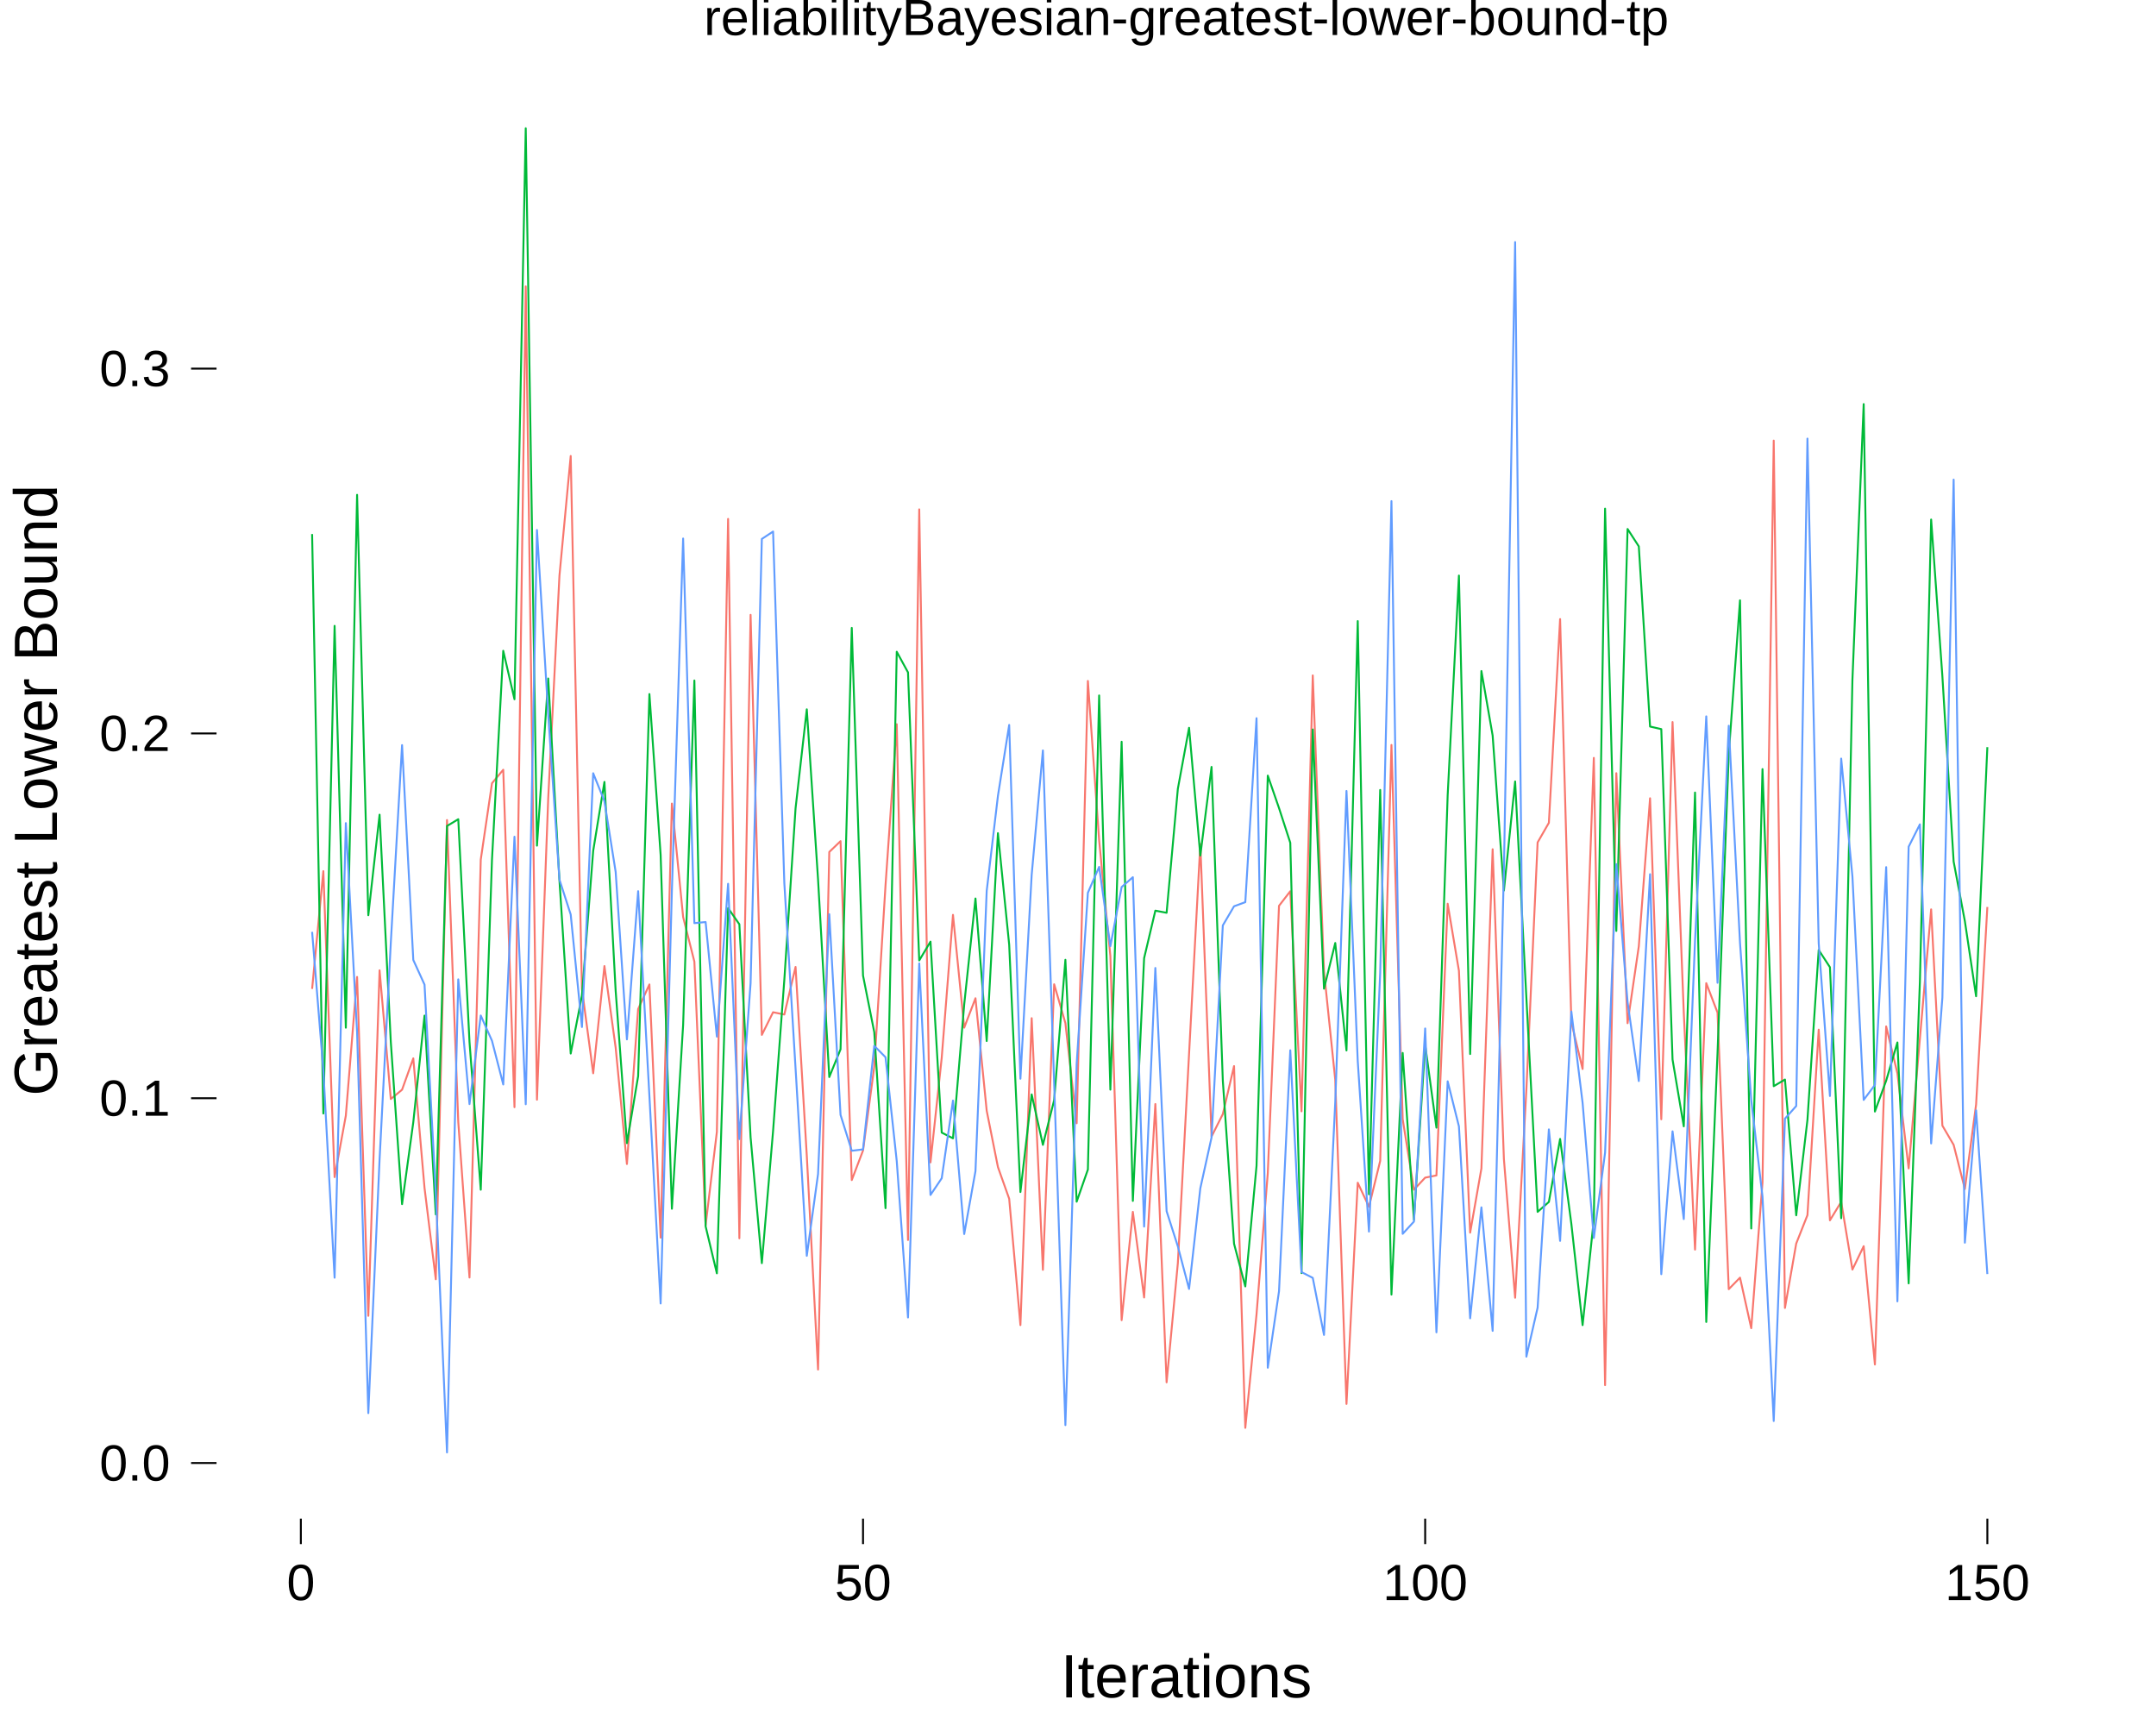
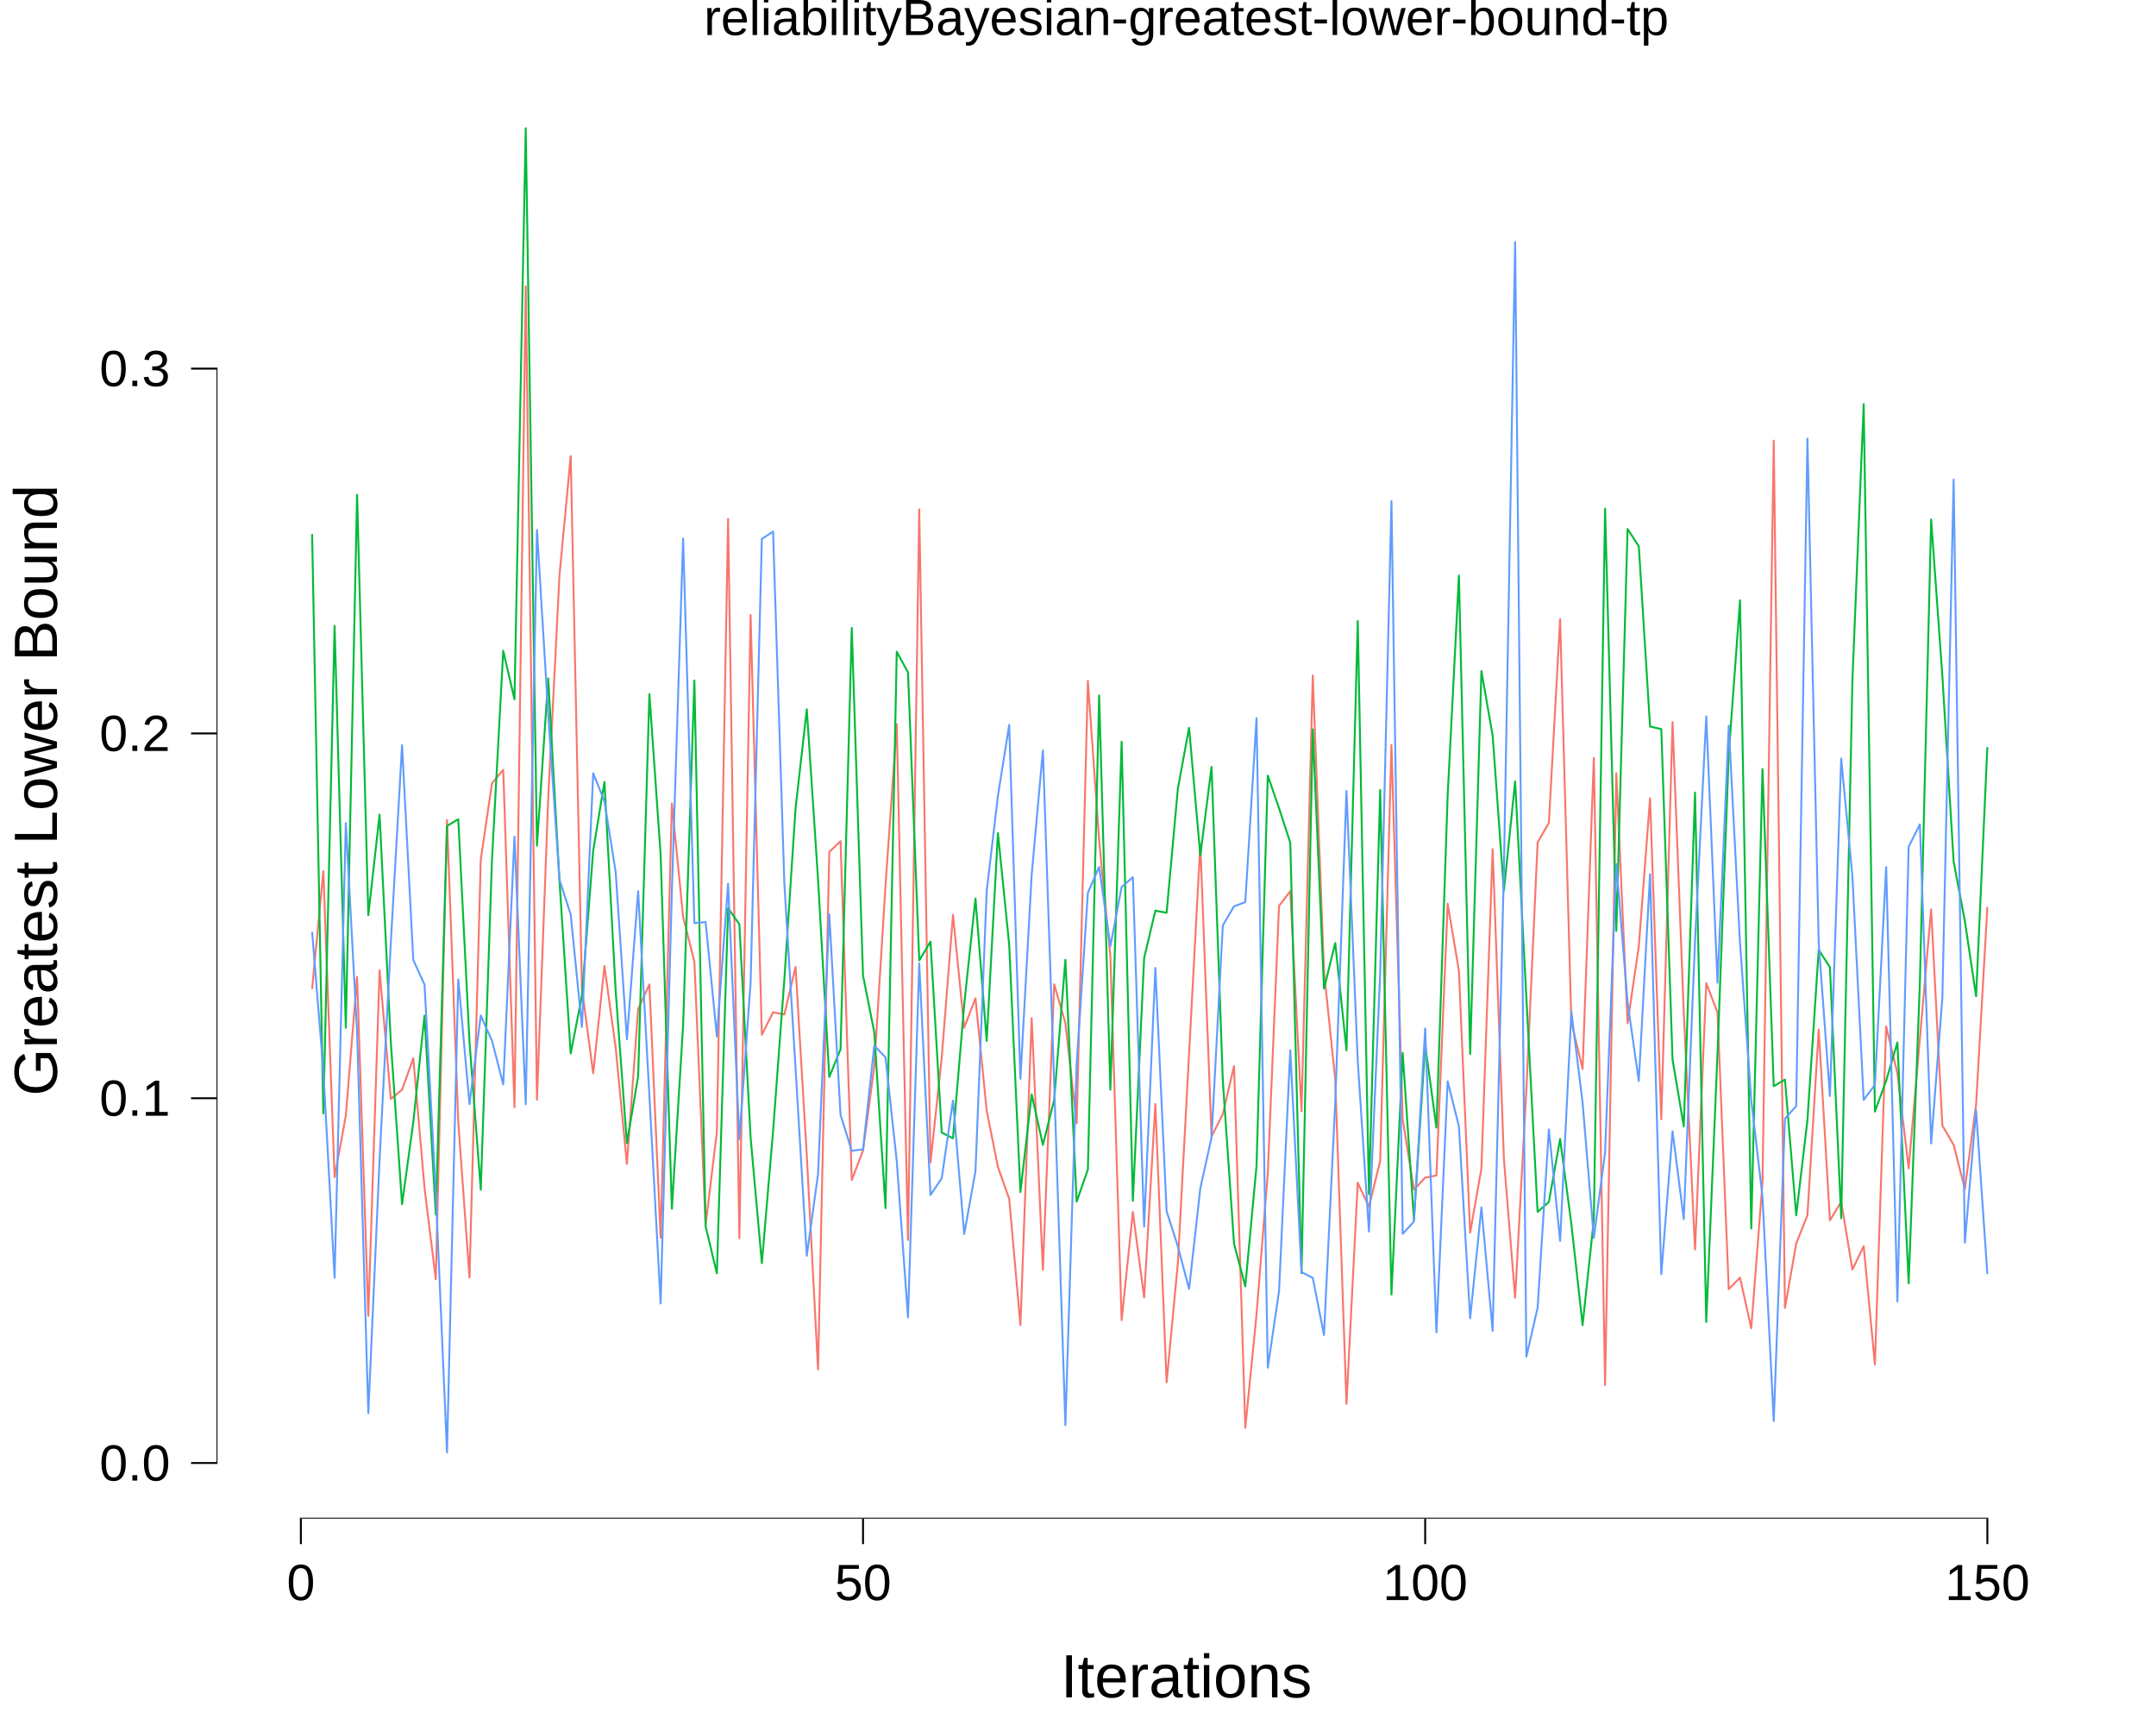
<svg xmlns="http://www.w3.org/2000/svg" viewBox="0 0 720.00 576.00">
  <defs>
    <style type="text/css">
    line, polyline, polygon, path, rect, circle {
      fill: none;
      stroke: #000000;
      stroke-linecap: round;
      stroke-linejoin: round;
      stroke-miterlimit: 10.00;
    }
  </style>
  </defs>
  <rect width="100%" height="100%" style="stroke: none; fill: #FFFFFF;" />
  <rect x="0.00" y="0.00" width="720.00" height="576.00" style="stroke-width: 10.67; stroke: none;" />
  <defs>
    <clipPath id="cpNzIuMzF8NzIwLjAwfDUwNy4xMHwyMC43MQ==">
      <rect x="72.31" y="20.71" width="647.69" height="486.38" />
    </clipPath>
  </defs>
  <rect x="72.31" y="20.71" width="647.69" height="486.38" style="stroke-width: 10.67; stroke: none;" clip-path="url(#cpNzIuMzF8NzIwLjAwfDUwNy4xMHwyMC43MQ==)" />
  <polyline points="104.23,330.21 107.98,290.88 111.74,393.05 115.49,372.54 119.25,326.21 123.00,439.37 126.76,324.00 130.51,366.97 134.27,363.87 138.02,353.40 141.77,396.66 145.53,427.16 149.28,273.82 153.04,374.65 156.79,426.58 160.55,287.05 164.30,261.54 168.06,257.03 171.81,369.70 175.57,95.62 179.32,367.21 183.08,266.51 186.83,192.24 190.59,152.26 194.34,330.20 198.10,358.38 201.85,322.58 205.60,349.82 209.36,388.68 213.11,336.93 216.87,328.72 220.62,413.26 224.38,268.32 228.13,306.18 231.89,321.11 235.64,409.12 239.40,377.95 243.15,173.27 246.91,413.48 250.66,205.30 254.42,345.56 258.17,338.00 261.93,338.76 265.68,322.87 269.43,385.90 273.19,457.31 276.94,284.48 280.70,280.87 284.45,394.04 288.21,384.16 291.96,356.20 295.72,295.65 299.47,241.82 303.23,414.05 306.98,170.08 310.74,388.14 314.49,353.18 318.25,305.48 322.00,343.15 325.76,333.33 329.51,370.88 333.26,389.69 337.02,400.28 340.77,442.47 344.53,339.98 348.28,424.01 352.04,328.66 355.79,341.63 359.55,375.07 363.30,227.38 367.06,280.62 370.81,319.24 374.57,440.82 378.32,404.66 382.08,433.25 385.83,368.65 389.59,461.58 393.34,421.84 397.09,351.90 400.85,281.81 404.60,379.50 408.36,372.01 412.11,355.98 415.87,476.78 419.62,438.89 423.38,391.68 427.13,302.46 430.89,297.60 434.64,371.09 438.40,225.53 442.15,324.33 445.91,360.55 449.66,468.79 453.42,394.93 457.17,402.97 460.92,387.63 464.68,248.75 468.43,373.71 472.19,397.25 475.94,393.23 479.70,392.49 483.45,301.77 487.21,324.15 490.96,411.60 494.72,390.16 498.47,283.57 502.23,387.02 505.98,433.33 509.74,363.80 513.49,281.29 517.25,274.75 521.00,206.72 524.76,341.34 528.51,356.95 532.26,253.07 536.02,462.52 539.77,258.18 543.53,341.66 547.28,316.00 551.04,266.55 554.79,373.74 558.55,241.10 562.30,338.15 566.06,417.26 569.81,328.29 573.57,338.11 577.32,430.47 581.08,426.62 584.83,443.50 588.59,394.80 592.34,147.12 596.09,436.74 599.85,415.24 603.60,405.75 607.36,343.81 611.11,407.48 614.87,401.31 618.62,423.92 622.38,416.12 626.13,455.62 629.89,342.74 633.64,358.39 637.40,390.14 641.15,346.84 644.91,303.65 648.66,375.85 652.42,382.28 656.17,397.02 659.92,368.79 663.68,302.85 " style="stroke-width: 0.64; stroke: #F8766D; stroke-linecap: butt;" clip-path="url(#cpNzIuMzF8NzIwLjAwfDUwNy4xMHwyMC43MQ==)" />
  <polyline points="104.23,178.33 107.98,371.81 111.74,208.98 115.49,343.16 119.25,165.23 123.00,305.61 126.76,272.03 130.51,347.93 134.27,402.08 138.02,374.73 141.77,339.12 145.53,405.51 149.28,275.81 153.04,273.55 156.79,347.91 160.55,397.26 164.30,287.05 168.06,217.31 171.81,233.49 175.57,42.82 179.32,282.37 183.08,226.55 186.83,293.94 190.59,351.79 194.34,332.44 198.10,284.08 201.85,261.09 205.60,330.84 209.36,381.72 213.11,359.32 216.87,231.76 220.62,285.47 224.38,403.62 228.13,342.28 231.89,227.23 235.64,409.49 239.40,425.18 243.15,303.23 246.91,308.63 250.66,379.77 254.42,421.78 258.17,377.67 261.93,327.15 265.68,269.90 269.43,236.85 273.19,293.68 276.94,359.64 280.70,350.37 284.45,209.67 288.21,325.76 291.96,344.66 295.72,403.43 299.47,217.63 303.23,224.52 306.98,320.70 310.74,314.42 314.49,378.19 318.25,380.10 322.00,335.40 325.76,300.02 329.51,347.61 333.26,278.20 337.02,315.45 340.77,398.03 344.53,365.44 348.28,382.28 352.04,367.34 355.79,320.49 359.55,401.26 363.30,390.53 367.06,232.22 370.81,363.84 374.57,247.68 378.32,401.00 382.08,319.94 385.83,304.08 389.59,304.79 393.34,263.42 397.09,243.02 400.85,285.67 404.60,256.08 408.36,360.81 412.11,415.30 415.87,429.55 419.62,389.30 423.38,258.99 427.13,269.83 430.89,281.41 434.64,425.11 438.40,243.58 442.15,330.13 445.91,314.88 449.66,350.76 453.42,207.39 457.17,398.78 460.92,263.77 464.68,432.27 468.43,351.59 472.19,407.27 475.94,348.90 479.70,376.54 483.45,265.58 487.21,192.19 490.96,351.95 494.72,224.07 498.47,245.60 502.23,297.36 505.98,260.94 509.74,333.24 513.49,404.66 517.25,401.34 521.00,380.31 524.76,408.69 528.51,442.48 532.26,407.29 536.02,169.84 539.77,310.85 543.53,176.64 547.28,182.44 551.04,242.60 554.79,243.46 558.55,353.81 562.30,376.10 566.06,264.64 569.81,441.42 573.57,351.65 577.32,251.78 581.08,200.45 584.83,410.21 588.59,256.81 592.34,362.69 596.09,360.47 599.85,405.81 603.60,373.94 607.36,317.21 611.11,322.97 614.87,406.78 618.62,227.03 622.38,134.93 626.13,371.16 629.89,360.84 633.64,348.09 637.40,428.54 641.15,327.90 644.91,173.48 648.66,225.80 652.42,287.69 656.17,307.59 659.92,332.66 663.68,249.48 " style="stroke-width: 0.64; stroke: #00BA38; stroke-linecap: butt;" clip-path="url(#cpNzIuMzF8NzIwLjAwfDUwNy4xMHwyMC43MQ==)" />
  <polyline points="104.23,311.16 107.98,357.41 111.74,426.64 115.49,274.85 119.25,344.66 123.00,471.86 126.76,387.13 130.51,314.79 134.27,248.80 138.02,320.54 141.77,328.78 145.53,398.17 149.28,484.99 153.04,327.02 156.79,368.67 160.55,339.09 164.30,347.53 168.06,362.12 171.81,279.39 175.57,368.72 179.32,176.98 183.08,238.56 186.83,293.71 190.59,305.38 194.34,342.93 198.10,258.20 201.85,267.51 205.60,291.14 209.36,347.06 213.11,297.58 216.87,365.96 220.62,435.25 224.38,297.25 228.13,179.82 231.89,308.25 235.64,307.88 239.40,346.14 243.15,295.11 246.91,380.36 250.66,328.27 254.42,179.96 258.17,177.49 261.93,294.91 265.68,356.78 269.43,419.33 273.19,392.00 276.94,305.26 280.70,372.28 284.45,384.26 288.21,383.79 291.96,349.22 295.72,353.02 299.47,387.73 303.23,439.92 306.98,321.69 310.74,399.01 314.49,393.43 318.25,367.49 322.00,412.06 325.76,391.05 329.51,297.49 333.26,265.75 337.02,242.07 340.77,360.20 344.53,292.12 348.28,250.58 352.04,361.67 355.79,475.86 359.55,355.30 363.30,298.11 367.06,289.46 370.81,315.94 374.57,296.19 378.32,292.91 382.08,409.57 385.83,323.22 389.59,404.44 393.34,416.15 397.09,430.39 400.85,396.78 404.60,379.81 408.36,309.01 412.11,302.62 415.87,301.24 419.62,239.82 423.38,456.70 427.13,431.17 430.89,350.70 434.64,424.77 438.40,426.70 442.15,445.75 445.91,368.00 449.66,264.11 453.42,354.25 457.17,411.24 460.92,324.84 464.68,167.33 468.43,411.99 472.19,407.90 475.94,343.42 479.70,444.88 483.45,361.06 487.21,376.11 490.96,440.20 494.72,403.15 498.47,444.39 502.23,290.53 505.98,80.84 509.74,453.00 513.49,436.65 517.25,377.12 521.00,414.34 524.76,337.77 528.51,368.24 532.26,413.37 536.02,384.89 539.77,288.55 543.53,334.62 547.28,360.97 551.04,291.91 554.79,425.47 558.55,377.77 562.30,407.06 566.06,314.11 569.81,239.20 573.57,328.16 577.32,242.34 581.08,314.86 584.83,367.31 588.59,399.58 592.34,474.49 596.09,373.53 599.85,369.31 603.60,146.45 607.36,314.96 611.11,365.97 614.87,253.30 618.62,292.67 622.38,367.27 626.13,362.26 629.89,289.55 633.64,434.54 637.40,282.73 641.15,275.26 644.91,381.81 648.66,333.13 652.42,160.15 656.17,414.95 659.92,370.76 663.68,425.43 " style="stroke-width: 0.64; stroke: #619CFF; stroke-linecap: butt;" clip-path="url(#cpNzIuMzF8NzIwLjAwfDUwNy4xMHwyMC43MQ==)" />
+   <line x1="100.15" y1="507.10" x2="664.00" y2="507.10" style="stroke-width: 0.64; stroke-linecap: butt;" clip-path="url(#cpNzIuMzF8NzIwLjAwfDUwNy4xMHwyMC43MQ==)" />
+   <line x1="72.31" y1="488.84" x2="72.31" y2="122.77" style="stroke-width: 0.64; stroke-linecap: butt;" clip-path="url(#cpNzIuMzF8NzIwLjAwfDUwNy4xMHwyMC43MQ==)" />
  <rect x="72.31" y="20.71" width="647.69" height="486.38" style="stroke-width: 0.00; stroke: none;" clip-path="url(#cpNzIuMzF8NzIwLjAwfDUwNy4xMHwyMC43MQ==)" />
  <defs>
    <clipPath id="cpMC4wMHw3MjAuMDB8NTc2LjAwfDAuMDA=">
      <rect x="0.00" y="0.00" width="720.00" height="576.00" />
    </clipPath>
  </defs>
  <polyline points="72.31,507.10 72.31,20.71 " style="stroke-width: 0.00; stroke: none; stroke-linecap: butt;" clip-path="url(#cpMC4wMHw3MjAuMDB8NTc2LjAwfDAuMDA=)" />
  <g clip-path="url(#cpMC4wMHw3MjAuMDB8NTc2LjAwfDAuMDA=)">
    <text x="33.21" y="494.38" style="font-size: 17.00px; font-family: Liberation Sans;" textLength="23.62px" lengthAdjust="spacingAndGlyphs">0.0</text>
  </g>
  <g clip-path="url(#cpMC4wMHw3MjAuMDB8NTc2LjAwfDAuMDA=)">
    <text x="33.21" y="372.56" style="font-size: 17.00px; font-family: Liberation Sans;" textLength="23.62px" lengthAdjust="spacingAndGlyphs">0.1</text>
  </g>
  <g clip-path="url(#cpMC4wMHw3MjAuMDB8NTc2LjAwfDAuMDA=)">
    <text x="33.21" y="250.75" style="font-size: 17.00px; font-family: Liberation Sans;" textLength="23.62px" lengthAdjust="spacingAndGlyphs">0.2</text>
  </g>
  <g clip-path="url(#cpMC4wMHw3MjAuMDB8NTc2LjAwfDAuMDA=)">
    <text x="33.21" y="128.94" style="font-size: 17.00px; font-family: Liberation Sans;" textLength="23.62px" lengthAdjust="spacingAndGlyphs">0.3</text>
  </g>
  <polyline points="63.81,488.52 72.31,488.52 " style="stroke-width: 0.64; stroke-linecap: butt;" clip-path="url(#cpMC4wMHw3MjAuMDB8NTc2LjAwfDAuMDA=)" />
  <polyline points="63.81,366.71 72.31,366.71 " style="stroke-width: 0.64; stroke-linecap: butt;" clip-path="url(#cpMC4wMHw3MjAuMDB8NTc2LjAwfDAuMDA=)" />
  <polyline points="63.81,244.90 72.31,244.90 " style="stroke-width: 0.64; stroke-linecap: butt;" clip-path="url(#cpMC4wMHw3MjAuMDB8NTc2LjAwfDAuMDA=)" />
  <polyline points="63.81,123.09 72.31,123.09 " style="stroke-width: 0.64; stroke-linecap: butt;" clip-path="url(#cpMC4wMHw3MjAuMDB8NTc2LjAwfDAuMDA=)" />
  <polyline points="72.31,507.10 720.00,507.10 " style="stroke-width: 0.00; stroke: none; stroke-linecap: butt;" clip-path="url(#cpMC4wMHw3MjAuMDB8NTc2LjAwfDAuMDA=)" />
  <polyline points="100.47,515.60 100.47,507.10 " style="stroke-width: 0.64; stroke-linecap: butt;" clip-path="url(#cpMC4wMHw3MjAuMDB8NTc2LjAwfDAuMDA=)" />
  <polyline points="288.21,515.60 288.21,507.10 " style="stroke-width: 0.64; stroke-linecap: butt;" clip-path="url(#cpMC4wMHw3MjAuMDB8NTc2LjAwfDAuMDA=)" />
  <polyline points="475.94,515.60 475.94,507.10 " style="stroke-width: 0.64; stroke-linecap: butt;" clip-path="url(#cpMC4wMHw3MjAuMDB8NTc2LjAwfDAuMDA=)" />
  <polyline points="663.68,515.60 663.68,507.10 " style="stroke-width: 0.64; stroke-linecap: butt;" clip-path="url(#cpMC4wMHw3MjAuMDB8NTc2LjAwfDAuMDA=)" />
  <g clip-path="url(#cpMC4wMHw3MjAuMDB8NTc2LjAwfDAuMDA=)">
    <text x="95.75" y="534.28" style="font-size: 17.00px; font-family: Liberation Sans;" textLength="9.45px" lengthAdjust="spacingAndGlyphs">0</text>
  </g>
  <g clip-path="url(#cpMC4wMHw3MjAuMDB8NTc2LjAwfDAuMDA=)">
    <text x="278.76" y="534.28" style="font-size: 17.00px; font-family: Liberation Sans;" textLength="18.91px" lengthAdjust="spacingAndGlyphs">50</text>
  </g>
  <g clip-path="url(#cpMC4wMHw3MjAuMDB8NTc2LjAwfDAuMDA=)">
    <text x="461.76" y="534.28" style="font-size: 17.00px; font-family: Liberation Sans;" textLength="28.36px" lengthAdjust="spacingAndGlyphs">100</text>
  </g>
  <g clip-path="url(#cpMC4wMHw3MjAuMDB8NTc2LjAwfDAuMDA=)">
    <text x="649.50" y="534.28" style="font-size: 17.00px; font-family: Liberation Sans;" textLength="28.36px" lengthAdjust="spacingAndGlyphs">150</text>
  </g>
  <g clip-path="url(#cpMC4wMHw3MjAuMDB8NTc2LjAwfDAuMDA=)">
    <text x="354.20" y="566.78" style="font-size: 20.40px; font-family: Liberation Sans;" textLength="83.92px" lengthAdjust="spacingAndGlyphs">Iterations</text>
  </g>
  <g clip-path="url(#cpMC4wMHw3MjAuMDB8NTc2LjAwfDAuMDA=)">
    <text transform="translate(19.01,365.95) rotate(-90)" style="font-size: 20.40px; font-family: Liberation Sans;" textLength="204.09px" lengthAdjust="spacingAndGlyphs">Greatest Lower Bound</text>
  </g>
  <g clip-path="url(#cpMC4wMHw3MjAuMDB8NTc2LjAwfDAuMDA=)">
    <text x="235.07" y="11.70" style="font-size: 17.00px; font-family: Liberation Sans;" textLength="322.17px" lengthAdjust="spacingAndGlyphs">reliabilityBayesian-greatest-lower-bound-tp</text>
  </g>
</svg>
